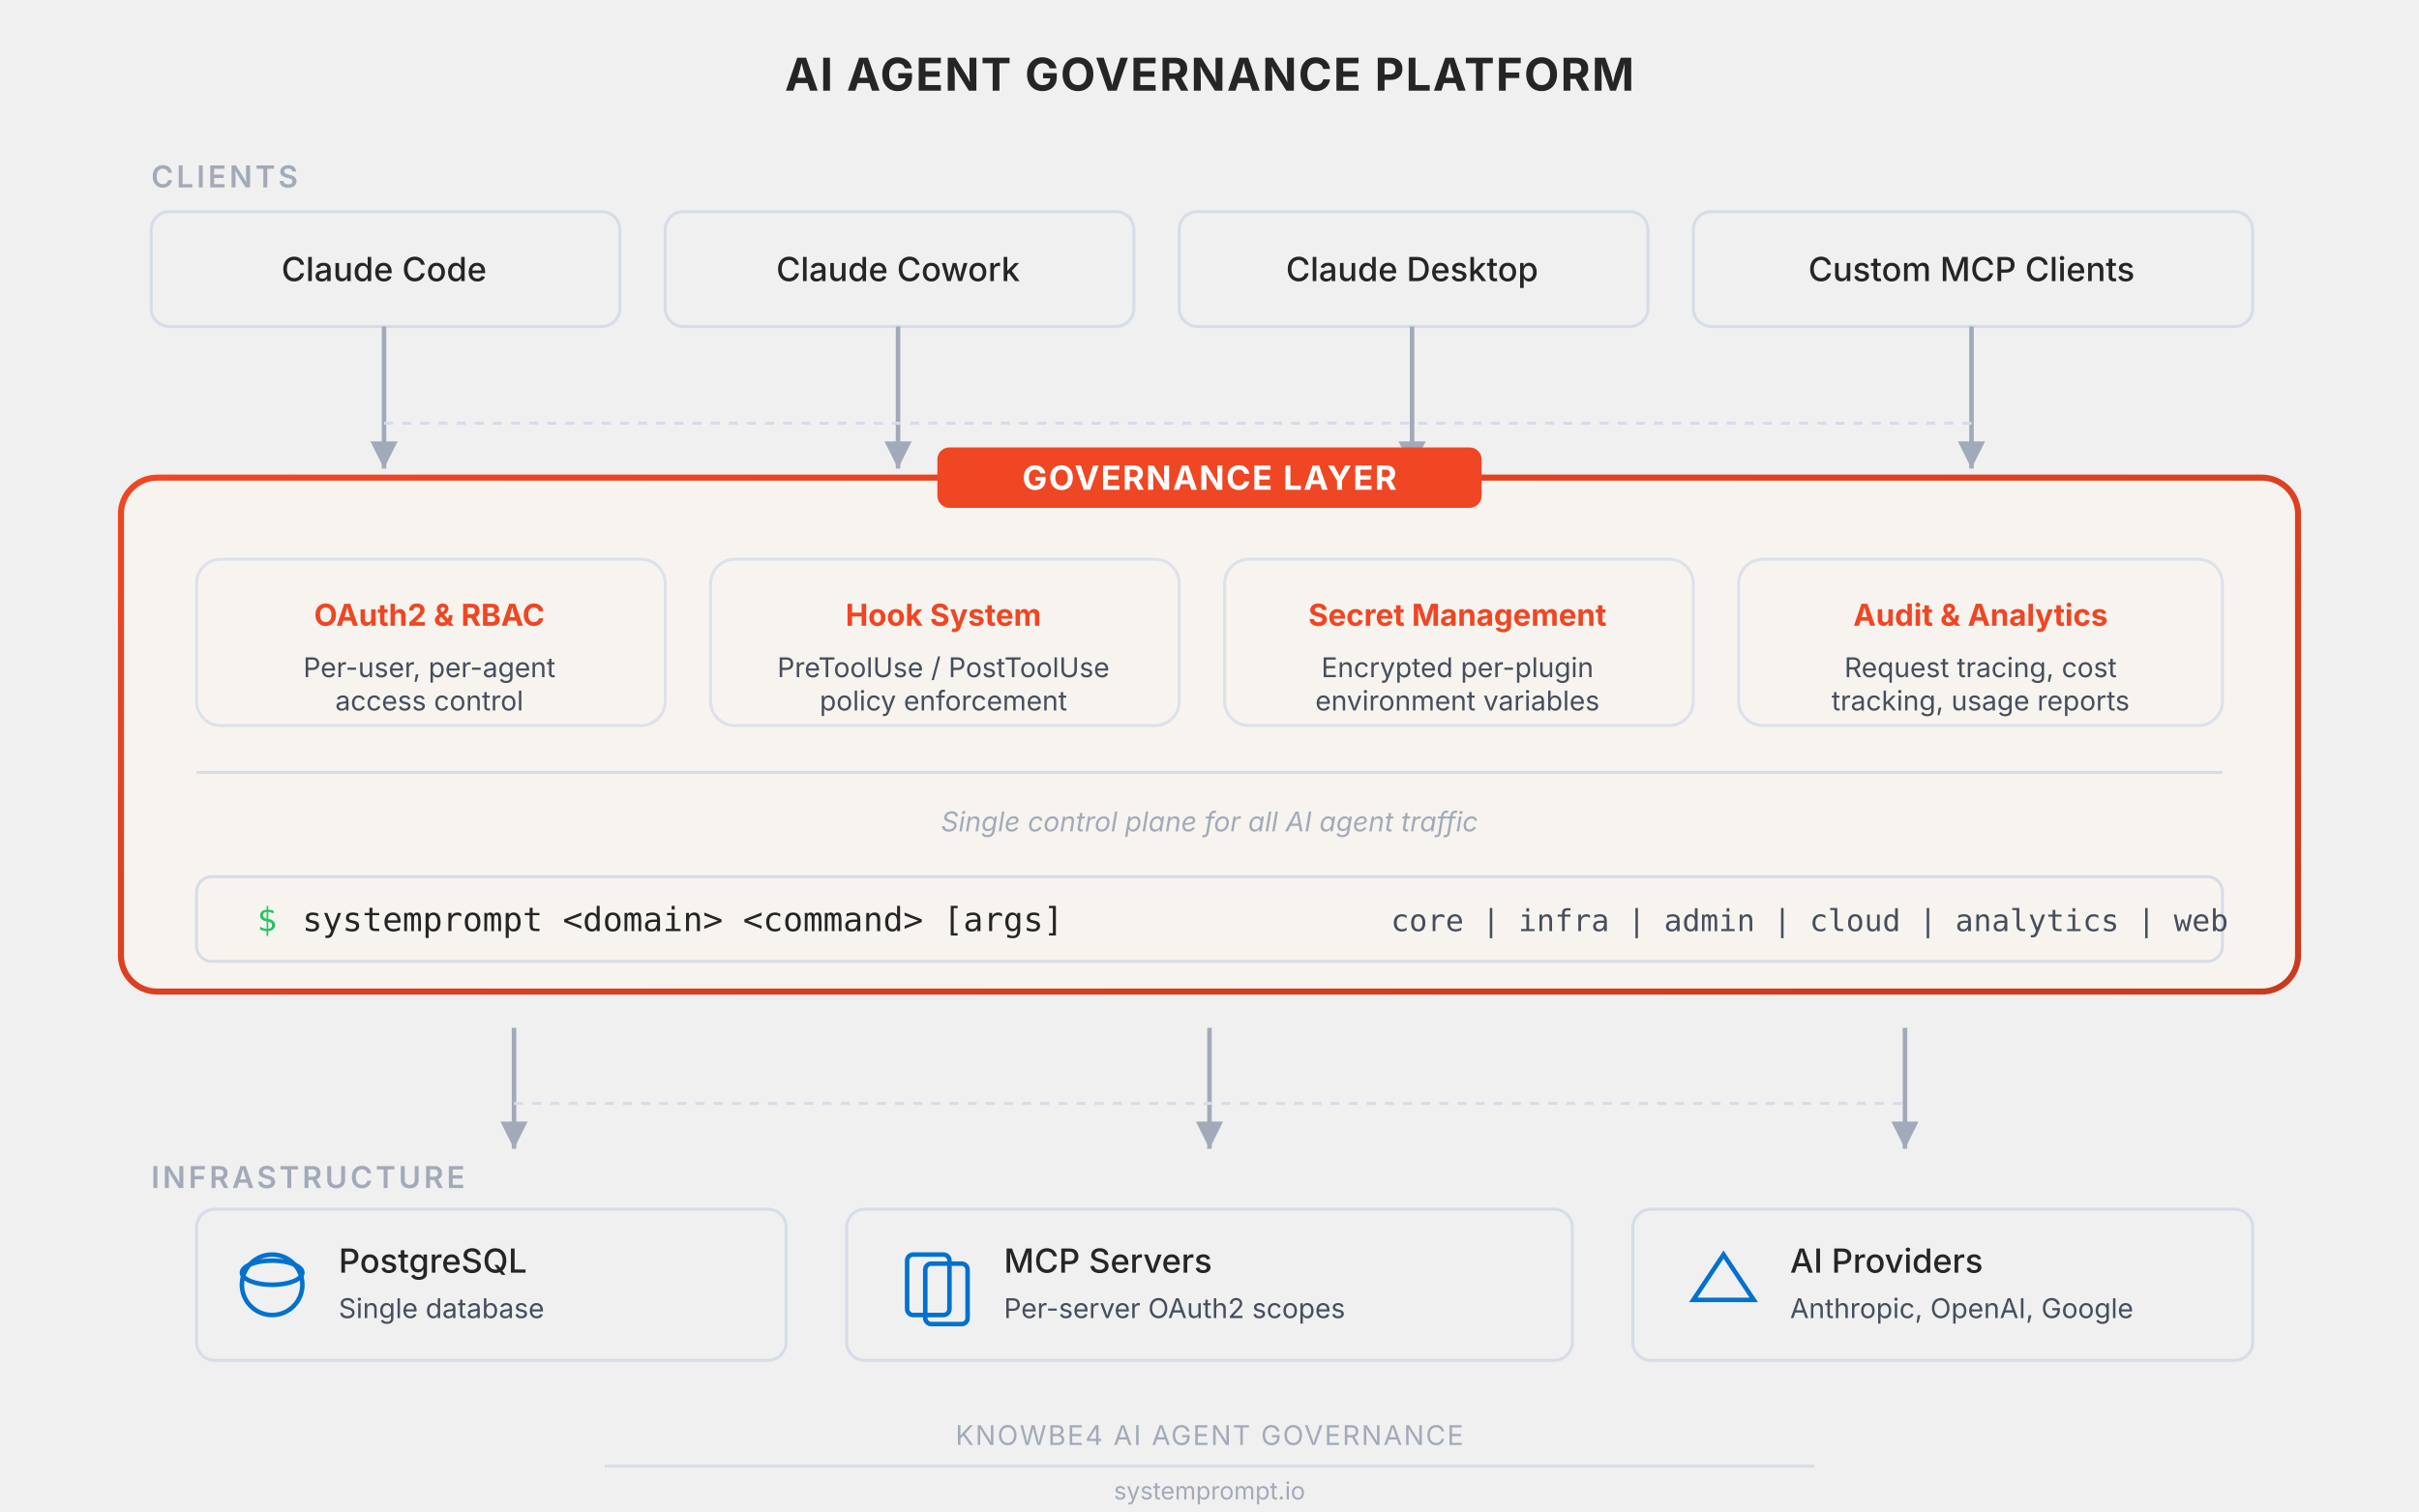
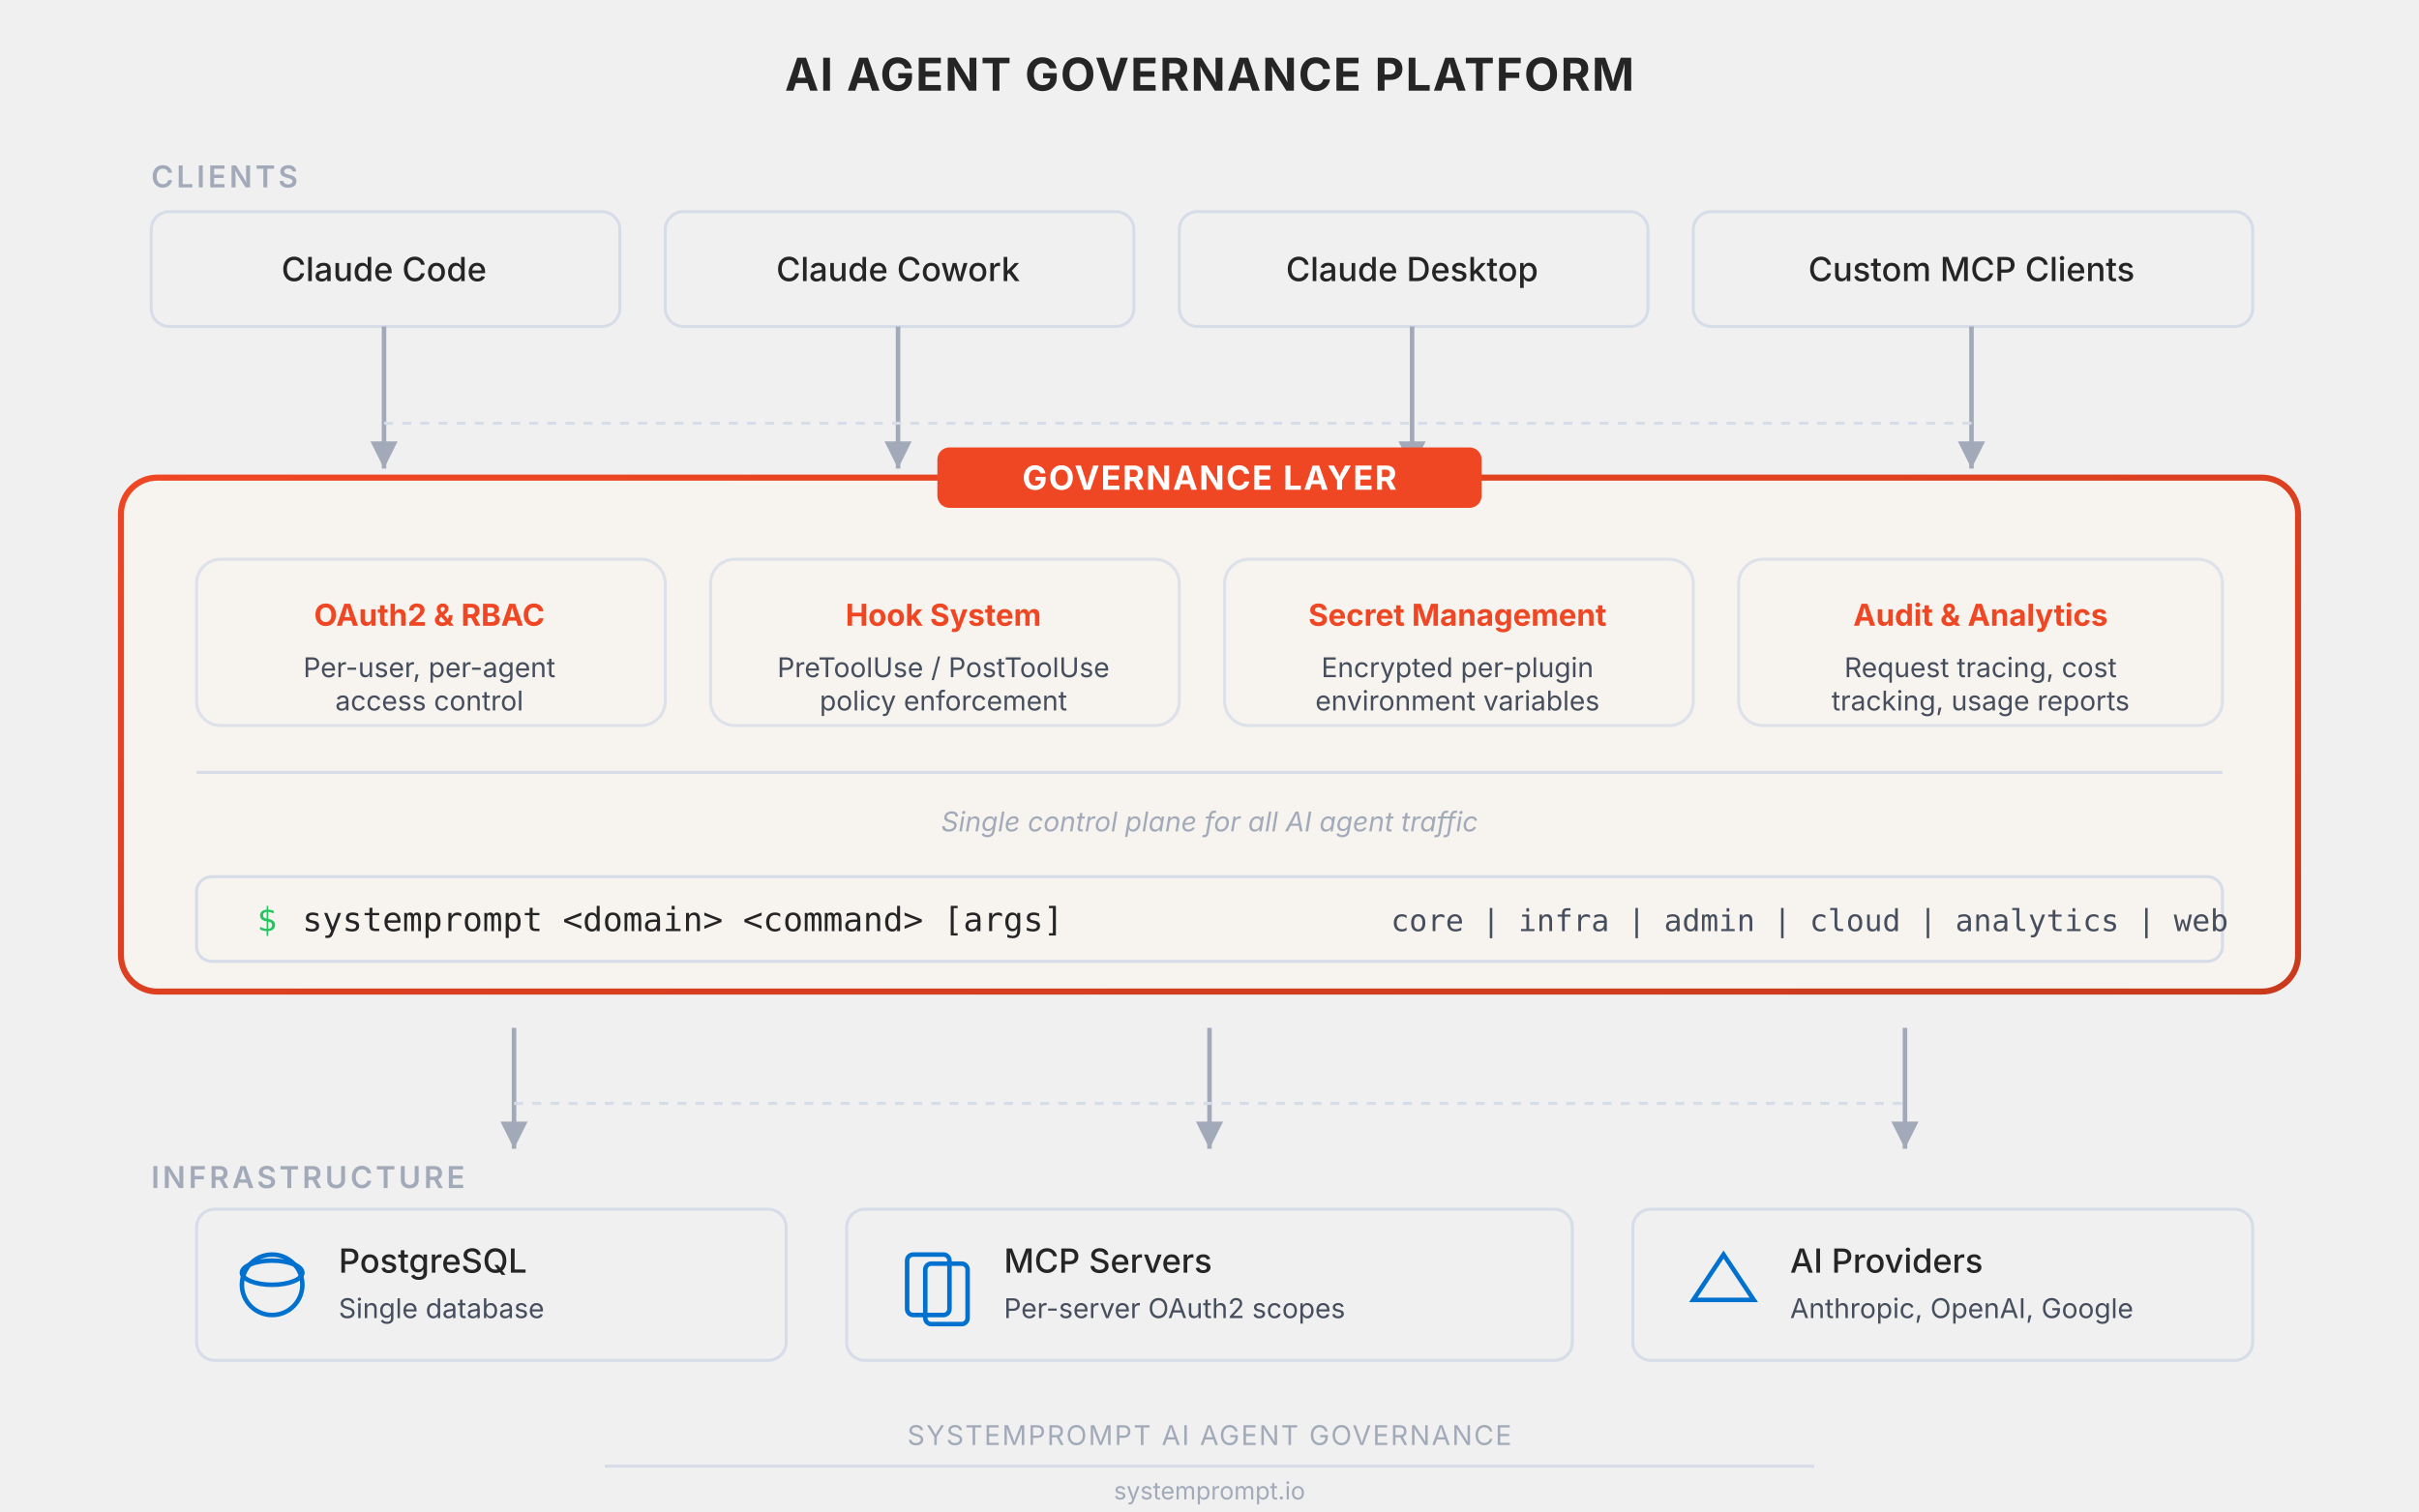
<svg xmlns="http://www.w3.org/2000/svg" viewBox="0 0 800 500" width="800" height="500" font-family="system-ui, -apple-system, sans-serif">
  <defs>
    <marker id="arrow" viewBox="0 0 10 10" refX="10" refY="5" markerWidth="6" markerHeight="6" orient="auto-start-reverse">
      <path d="M 0 0 L 10 5 L 0 10 z" fill="#A2AAB9" />
    </marker>
    <marker id="arrow-blue" viewBox="0 0 10 10" refX="10" refY="5" markerWidth="6" markerHeight="6" orient="auto-start-reverse">
      <path d="M 0 0 L 10 5 L 0 10 z" fill="#0071CE" />
    </marker>
    <linearGradient id="gov-border" x1="0" y1="0" x2="1" y2="1">
      <stop offset="0%" stop-color="#EF4623" />
      <stop offset="100%" stop-color="#c93a1d" />
    </linearGradient>
  </defs>
  <text x="400" y="30" text-anchor="middle" fill="#252526" font-size="15" font-weight="700" letter-spacing="0.5">AI AGENT GOVERNANCE PLATFORM</text>
  <text x="50" y="62" fill="#A2AAB9" font-size="10" font-weight="600" letter-spacing="1">CLIENTS</text>
  <g>
    <rect x="50" y="70" width="155" height="38" rx="6" fill="none" stroke="#D6DCE8" stroke-width="1" />
    <text x="127" y="93" text-anchor="middle" fill="#252526" font-size="11" font-weight="500">Claude Code</text>
  </g>
  <g>
    <rect x="220" y="70" width="155" height="38" rx="6" fill="none" stroke="#D6DCE8" stroke-width="1" />
    <text x="297" y="93" text-anchor="middle" fill="#252526" font-size="11" font-weight="500">Claude Cowork</text>
  </g>
  <g>
    <rect x="390" y="70" width="155" height="38" rx="6" fill="none" stroke="#D6DCE8" stroke-width="1" />
    <text x="467" y="93" text-anchor="middle" fill="#252526" font-size="11" font-weight="500">Claude Desktop</text>
  </g>
  <g>
    <rect x="560" y="70" width="185" height="38" rx="6" fill="none" stroke="#D6DCE8" stroke-width="1" />
    <text x="652" y="93" text-anchor="middle" fill="#252526" font-size="11" font-weight="500">Custom MCP Clients</text>
  </g>
  <line x1="127" y1="108" x2="127" y2="155" stroke="#A2AAB9" stroke-width="1.5" marker-end="url(#arrow)" />
  <line x1="297" y1="108" x2="297" y2="155" stroke="#A2AAB9" stroke-width="1.5" marker-end="url(#arrow)" />
  <line x1="467" y1="108" x2="467" y2="155" stroke="#A2AAB9" stroke-width="1.5" marker-end="url(#arrow)" />
  <line x1="652" y1="108" x2="652" y2="155" stroke="#A2AAB9" stroke-width="1.5" marker-end="url(#arrow)" />
  <line x1="127" y1="140" x2="652" y2="140" stroke="#D6DCE8" stroke-width="1" stroke-dasharray="3,3" />
  <rect x="40" y="158" width="720" height="170" rx="12" fill="#F7F4EF" stroke="url(#gov-border)" stroke-width="2" />
  <rect x="310" y="148" width="180" height="20" rx="4" fill="#EF4623" />
  <text x="400" y="162" text-anchor="middle" fill="#ffffff" font-size="11" font-weight="700" letter-spacing="0.5">GOVERNANCE LAYER</text>
  <g>
    <rect x="65" y="185" width="155" height="55" rx="8" fill="none" stroke="#D6DCE8" stroke-width="1" opacity="0.8" />
    <text x="142" y="207" text-anchor="middle" fill="#EF4623" font-size="10" font-weight="700">OAuth2 &amp; RBAC</text>
    <text x="142" y="224" text-anchor="middle" fill="#464E5D" font-size="9">Per-user, per-agent</text>
    <text x="142" y="235" text-anchor="middle" fill="#464E5D" font-size="9">access control</text>
  </g>
  <g>
    <rect x="235" y="185" width="155" height="55" rx="8" fill="none" stroke="#D6DCE8" stroke-width="1" opacity="0.8" />
    <text x="312" y="207" text-anchor="middle" fill="#EF4623" font-size="10" font-weight="700">Hook System</text>
    <text x="312" y="224" text-anchor="middle" fill="#464E5D" font-size="9">PreToolUse / PostToolUse</text>
    <text x="312" y="235" text-anchor="middle" fill="#464E5D" font-size="9">policy enforcement</text>
  </g>
  <g>
    <rect x="405" y="185" width="155" height="55" rx="8" fill="none" stroke="#D6DCE8" stroke-width="1" opacity="0.8" />
    <text x="482" y="207" text-anchor="middle" fill="#EF4623" font-size="10" font-weight="700">Secret Management</text>
    <text x="482" y="224" text-anchor="middle" fill="#464E5D" font-size="9">Encrypted per-plugin</text>
    <text x="482" y="235" text-anchor="middle" fill="#464E5D" font-size="9">environment variables</text>
  </g>
  <g>
    <rect x="575" y="185" width="160" height="55" rx="8" fill="none" stroke="#D6DCE8" stroke-width="1" opacity="0.8" />
    <text x="655" y="207" text-anchor="middle" fill="#EF4623" font-size="10" font-weight="700">Audit &amp; Analytics</text>
    <text x="655" y="224" text-anchor="middle" fill="#464E5D" font-size="9">Request tracing, cost</text>
    <text x="655" y="235" text-anchor="middle" fill="#464E5D" font-size="9">tracking, usage reports</text>
  </g>
  <rect x="65" y="255" width="670" height="1" fill="#D6DCE8" opacity="1" />
  <text x="400" y="275" text-anchor="middle" fill="#A2AAB9" font-size="9" font-style="italic">Single control plane for all AI agent traffic</text>
  <g transform="translate(0, 290)">
    <rect x="65" y="0" width="670" height="28" rx="5" fill="#F7F4EF" stroke="#D6DCE8" stroke-width="1" />
    <text x="85" y="18" fill="#22c55e" font-size="11" font-weight="500" font-family="monospace">$</text>
    <text x="100" y="18" fill="#252526" font-size="11" font-family="monospace">systemprompt &lt;domain&gt; &lt;command&gt; [args]</text>
    <text x="460" y="18" fill="#464E5D" font-size="10" font-family="monospace">core | infra | admin | cloud | analytics | web</text>
  </g>
  <line x1="170" y1="340" x2="170" y2="380" stroke="#A2AAB9" stroke-width="1.5" marker-end="url(#arrow)" />
  <line x1="400" y1="340" x2="400" y2="380" stroke="#A2AAB9" stroke-width="1.5" marker-end="url(#arrow)" />
  <line x1="630" y1="340" x2="630" y2="380" stroke="#A2AAB9" stroke-width="1.5" marker-end="url(#arrow)" />
  <line x1="170" y1="365" x2="630" y2="365" stroke="#D6DCE8" stroke-width="1" stroke-dasharray="3,3" />
  <text x="50" y="393" fill="#A2AAB9" font-size="10" font-weight="600" letter-spacing="1">INFRASTRUCTURE</text>
  <g>
    <rect x="65" y="400" width="195" height="50" rx="6" fill="none" stroke="#D6DCE8" stroke-width="1" />
    <circle cx="90" cy="425" r="10" fill="none" stroke="#0071CE" stroke-width="1.5" />
    <ellipse cx="90" cy="421" rx="10" ry="4" fill="none" stroke="#0071CE" stroke-width="1.5" />
    <text x="112" y="421" fill="#252526" font-size="11" font-weight="500">PostgreSQL</text>
    <text x="112" y="436" fill="#464E5D" font-size="9">Single database</text>
  </g>
  <g>
    <rect x="280" y="400" width="240" height="50" rx="6" fill="none" stroke="#D6DCE8" stroke-width="1" />
    <rect x="300" y="415" width="14" height="20" rx="2" fill="none" stroke="#0071CE" stroke-width="1.5" />
    <rect x="306" y="418" width="14" height="20" rx="2" fill="none" stroke="#0071CE" stroke-width="1.5" />
    <text x="332" y="421" fill="#252526" font-size="11" font-weight="500">MCP Servers</text>
    <text x="332" y="436" fill="#464E5D" font-size="9">Per-server OAuth2 scopes</text>
  </g>
  <g>
    <rect x="540" y="400" width="205" height="50" rx="6" fill="none" stroke="#D6DCE8" stroke-width="1" />
    <polygon points="560,430 570,415 580,430" fill="none" stroke="#0071CE" stroke-width="1.5" />
    <text x="592" y="421" fill="#252526" font-size="11" font-weight="500">AI Providers</text>
    <text x="592" y="436" fill="#464E5D" font-size="9">Anthropic, OpenAI, Google</text>
  </g>
-   <text x="400" y="478" text-anchor="middle" fill="#A2AAB9" font-size="9" letter-spacing="0.5">KNOWBE4 AI AGENT GOVERNANCE</text>
+   <text x="400" y="478" text-anchor="middle" fill="#A2AAB9" font-size="9" letter-spacing="0.5">SYSTEMPROMPT AI AGENT GOVERNANCE</text>
  <line x1="200" y1="485" x2="600" y2="485" stroke="#D6DCE8" stroke-width="1" />
  <text x="400" y="496" text-anchor="middle" fill="#A2AAB9" font-size="8">systemprompt.io</text>
</svg>
